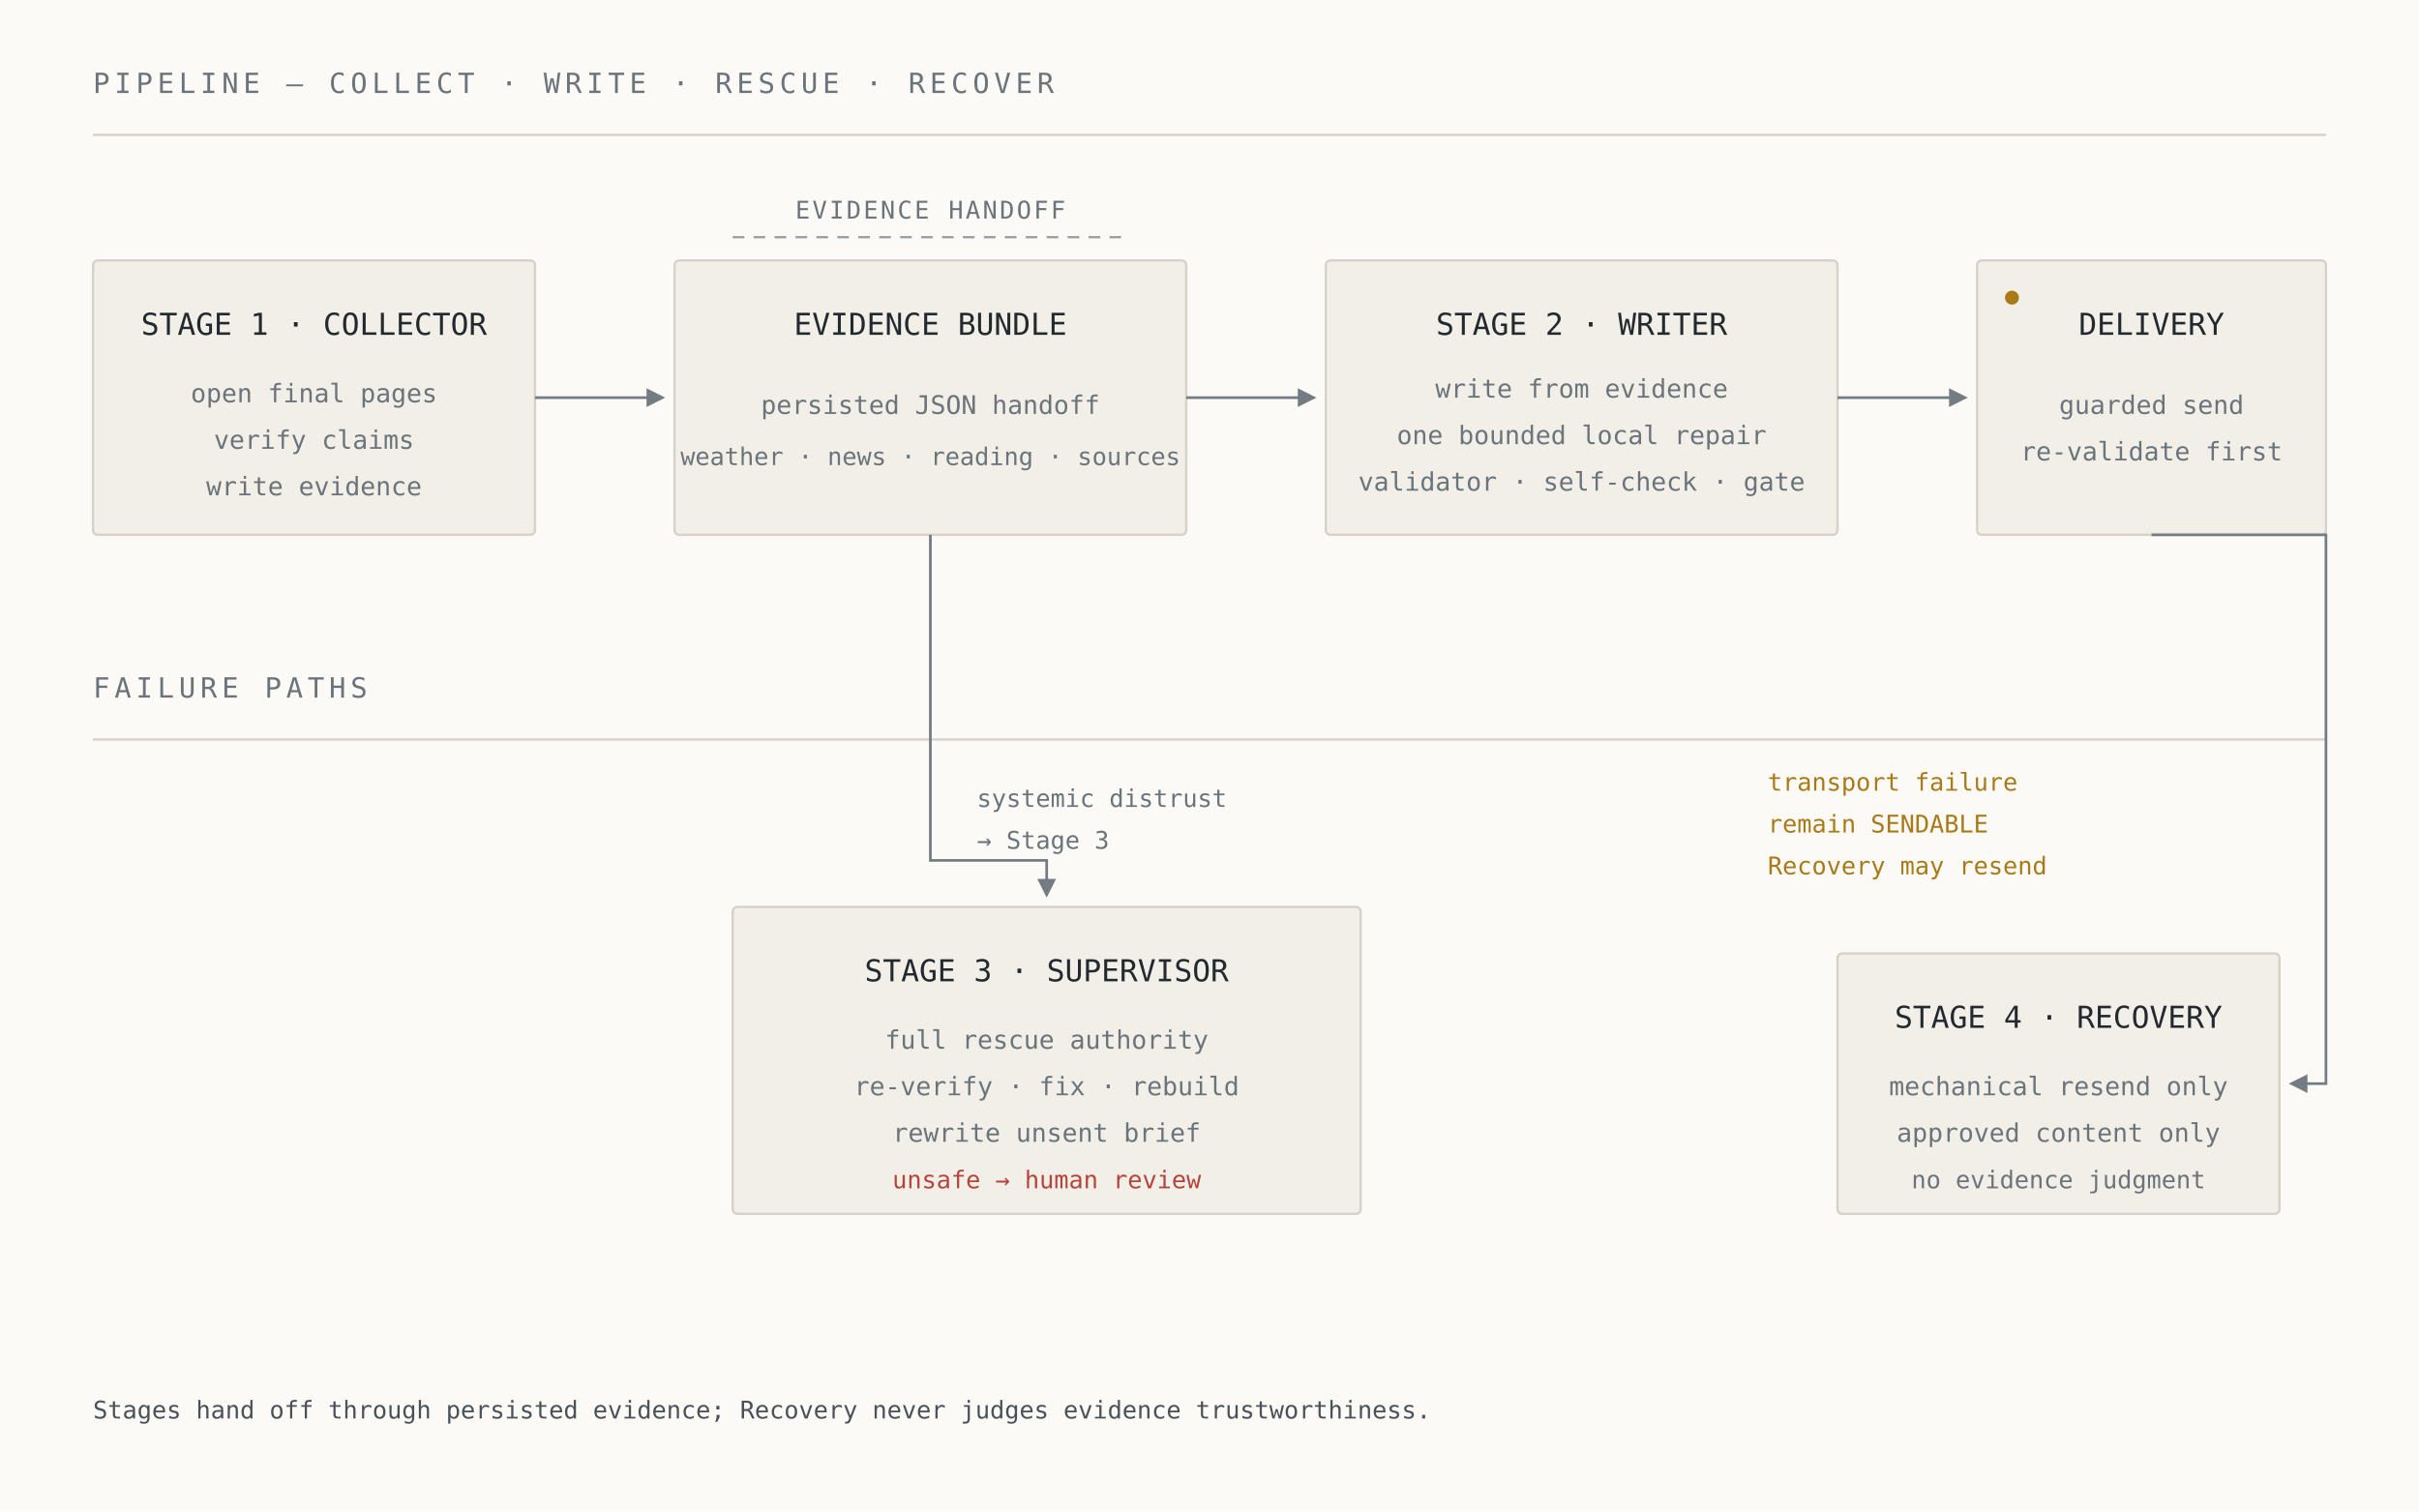
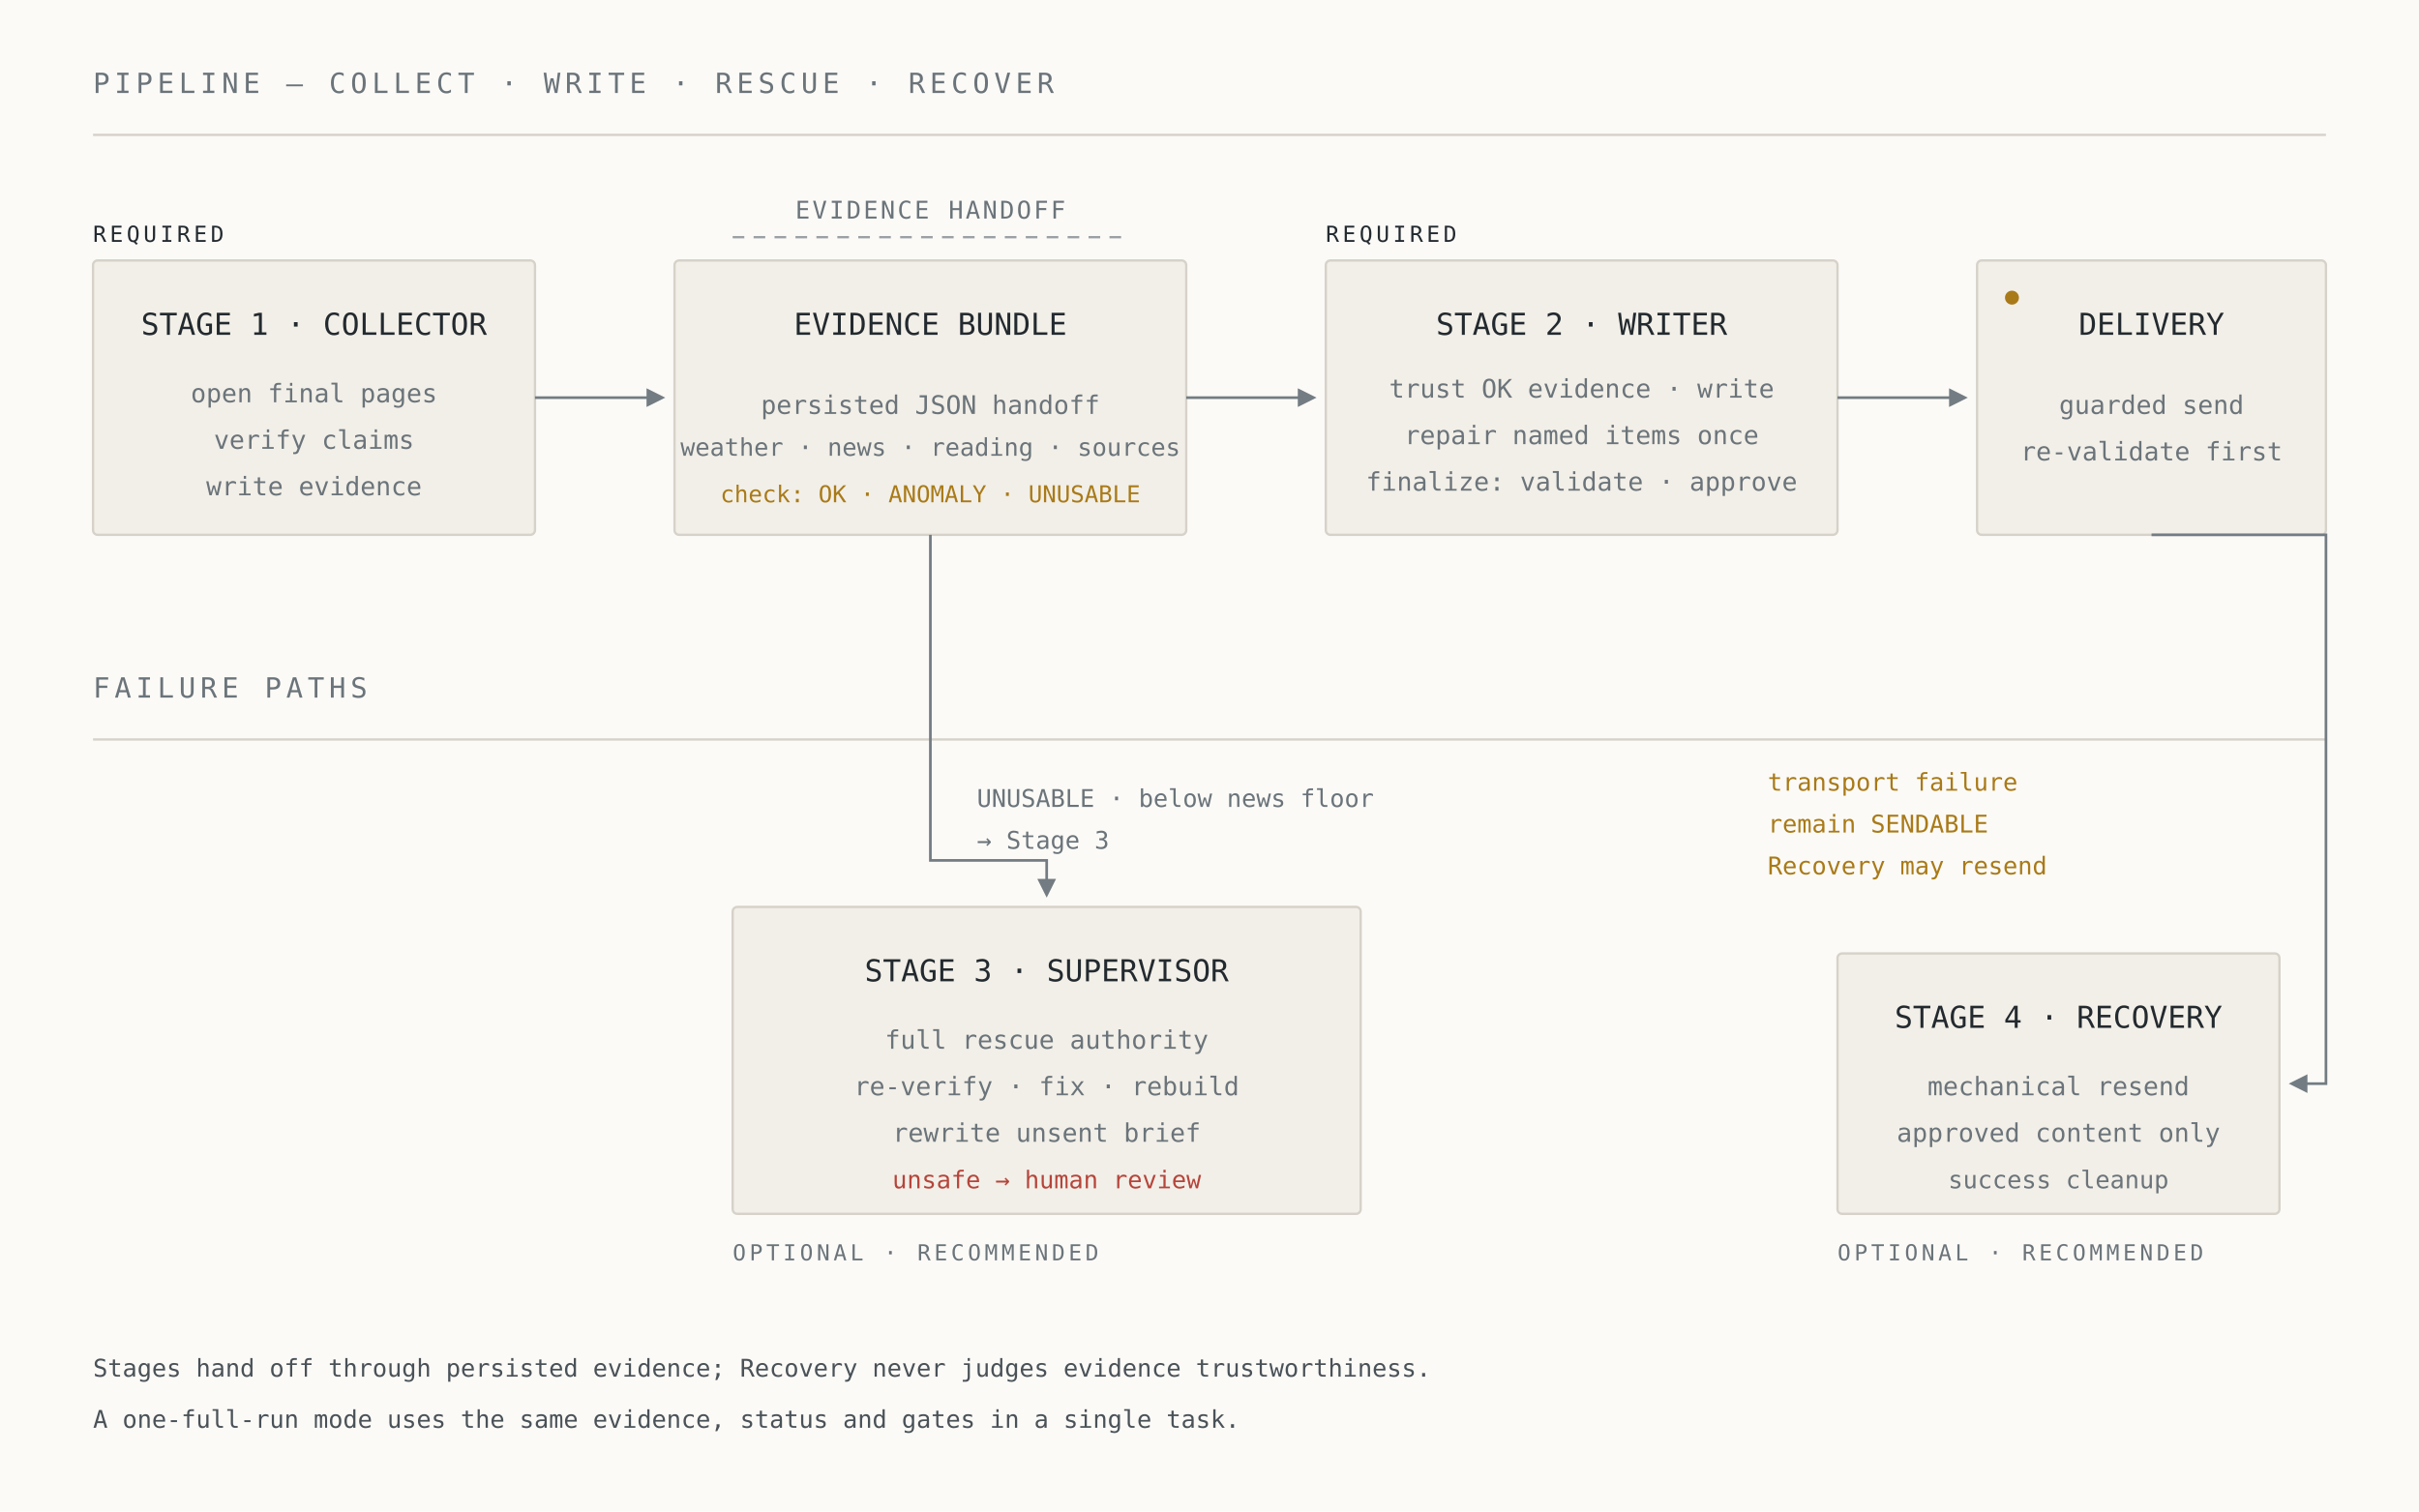
<svg xmlns="http://www.w3.org/2000/svg" viewBox="0 0 1040 650" role="img" aria-labelledby="pipe-title pipe-desc">
  <rect width="1040" height="650" fill="#FBFAF7" />
  <g font-family="ui-monospace, 'Cascadia Mono', Consolas, monospace">
    <text x="40" y="40" font-size="12" letter-spacing="2" fill="#6B747A">PIPELINE — COLLECT · WRITE · RESCUE · RECOVER</text>
  </g>
  <line x1="40" y1="58" x2="1000" y2="58" stroke="#D6D2C9" />
  <defs>
    <marker id="arrowP" viewBox="0 0 8 8" refX="6" refY="4" markerWidth="7" markerHeight="7" orient="auto">
      <path d="M0,0 L8,4 L0,8 z" fill="#737C82" />
    </marker>
  </defs>
  <g font-family="ui-monospace, 'Cascadia Mono', Consolas, monospace">
    <rect x="40" y="112" width="190" height="118" rx="2" fill="#F2EFE8" stroke="#D6D2C9" />
    <text x="135" y="144" text-anchor="middle" font-size="13" fill="#232A2F">STAGE 1 · COLLECTOR</text>
    <text x="135" y="173" text-anchor="middle" font-size="11" fill="#6B747A">open final pages</text>
    <text x="135" y="193" text-anchor="middle" font-size="11" fill="#6B747A">verify claims</text>
    <text x="135" y="213" text-anchor="middle" font-size="11" fill="#6B747A">write evidence</text>
    <text x="400" y="94" text-anchor="middle" font-size="10.5" letter-spacing="1" fill="#6B747A">EVIDENCE HANDOFF</text>
    <line x1="315" y1="102" x2="485" y2="102" stroke="#9AA0A4" stroke-dasharray="5 4" />
    <rect x="290" y="112" width="220" height="118" rx="2" fill="#F2EFE8" stroke="#D6D2C9" />
    <text x="400" y="144" text-anchor="middle" font-size="13" fill="#232A2F">EVIDENCE BUNDLE</text>
    <text x="400" y="178" text-anchor="middle" font-size="11" fill="#6B747A">persisted JSON handoff</text>
-     <text x="400" y="200" text-anchor="middle" font-size="10.5" fill="#6B747A">weather · news · reading · sources</text>
+     <text x="400" y="196" text-anchor="middle" font-size="10.5" fill="#6B747A">weather · news · reading · sources</text>
+     <text x="400" y="216" text-anchor="middle" font-size="10" fill="#A97A18">check: OK · ANOMALY · UNUSABLE</text>
    <rect x="570" y="112" width="220" height="118" rx="2" fill="#F2EFE8" stroke="#D6D2C9" />
    <text x="680" y="144" text-anchor="middle" font-size="13" fill="#232A2F">STAGE 2 · WRITER</text>
-     <text x="680" y="171" text-anchor="middle" font-size="11" fill="#6B747A">write from evidence</text>
-     <text x="680" y="191" text-anchor="middle" font-size="11" fill="#6B747A">one bounded local repair</text>
-     <text x="680" y="211" text-anchor="middle" font-size="11" fill="#6B747A">validator · self-check · gate</text>
+     <text x="680" y="171" text-anchor="middle" font-size="11" fill="#6B747A">trust OK evidence · write</text>
+     <text x="680" y="191" text-anchor="middle" font-size="11" fill="#6B747A">repair named items once</text>
+     <text x="680" y="211" text-anchor="middle" font-size="11" fill="#6B747A">finalize: validate · approve</text>
    <rect x="850" y="112" width="150" height="118" rx="2" fill="#F2EFE8" stroke="#D6D2C9" />
    <text x="925" y="144" text-anchor="middle" font-size="13" fill="#232A2F">DELIVERY</text>
    <text x="925" y="178" text-anchor="middle" font-size="11" fill="#6B747A">guarded send</text>
    <text x="925" y="198" text-anchor="middle" font-size="11" fill="#6B747A">re-validate first</text>
    <circle cx="865" cy="128" r="3" fill="#A97A18" />
+     <text x="40" y="104" font-size="9.5" letter-spacing="1.5" fill="#232A2F">REQUIRED</text>
+     <text x="570" y="104" font-size="9.5" letter-spacing="1.5" fill="#232A2F">REQUIRED</text>
  </g>
  <g stroke="#737C82" stroke-width="1.15" marker-end="url(#arrowP)">
    <line x1="230" y1="171" x2="284" y2="171" />
    <line x1="510" y1="171" x2="564" y2="171" />
    <line x1="790" y1="171" x2="844" y2="171" />
  </g>
  <text x="40" y="300" font-family="ui-monospace, 'Cascadia Mono', Consolas, monospace" font-size="12" letter-spacing="2" fill="#6B747A">FAILURE PATHS</text>
  <line x1="40" y1="318" x2="1000" y2="318" stroke="#D6D2C9" />
  <g font-family="ui-monospace, 'Cascadia Mono', Consolas, monospace">
-     <text x="420" y="347" font-size="10.5" fill="#6B747A">systemic distrust</text>
+     <text x="420" y="347" font-size="10.5" fill="#6B747A">UNUSABLE · below news floor</text>
    <text x="420" y="365" font-size="10.5" fill="#6B747A">→ Stage 3</text>
    <rect x="315" y="390" width="270" height="132" rx="2" fill="#F2EFE8" stroke="#D6D2C9" />
    <text x="450" y="422" text-anchor="middle" font-size="13" fill="#232A2F">STAGE 3 · SUPERVISOR</text>
    <text x="450" y="451" text-anchor="middle" font-size="11" fill="#6B747A">full rescue authority</text>
    <text x="450" y="471" text-anchor="middle" font-size="11" fill="#6B747A">re-verify · fix · rebuild</text>
    <text x="450" y="491" text-anchor="middle" font-size="11" fill="#6B747A">rewrite unsent brief</text>
    <text x="450" y="511" text-anchor="middle" font-size="10.5" fill="#B5453B">unsafe → human review</text>
+     <text x="315" y="542" font-size="9.5" letter-spacing="1.5" fill="#6B747A">OPTIONAL · RECOMMENDED</text>
+     <text x="790" y="542" font-size="9.5" letter-spacing="1.5" fill="#6B747A">OPTIONAL · RECOMMENDED</text>
    <text x="760" y="340" font-size="10.5" fill="#A97A18">transport failure</text>
    <text x="760" y="358" font-size="10.5" fill="#A97A18">remain SENDABLE</text>
    <text x="760" y="376" font-size="10.5" fill="#A97A18">Recovery may resend</text>
    <rect x="790" y="410" width="190" height="112" rx="2" fill="#F2EFE8" stroke="#D6D2C9" />
    <text x="885" y="442" text-anchor="middle" font-size="13" fill="#232A2F">STAGE 4 · RECOVERY</text>
-     <text x="885" y="471" text-anchor="middle" font-size="11" fill="#6B747A">mechanical resend only</text>
+     <text x="885" y="471" text-anchor="middle" font-size="11" fill="#6B747A">mechanical resend</text>
    <text x="885" y="491" text-anchor="middle" font-size="11" fill="#6B747A">approved content only</text>
-     <text x="885" y="511" text-anchor="middle" font-size="10.5" fill="#6B747A">no evidence judgment</text>
+     <text x="885" y="511" text-anchor="middle" font-size="10.5" fill="#6B747A">success cleanup</text>
  </g>
  <g stroke="#737C82" stroke-width="1.15" marker-end="url(#arrowP)">
    <path d="M400 230 L400 370 L450 370 L450 384" fill="none" />
    <path d="M925 230 L1000 230 L1000 466 L986 466" fill="none" />
  </g>
-   <text x="40" y="610" font-family="ui-monospace, 'Cascadia Mono', Consolas, monospace" font-size="10.5" fill="#4A5258">Stages hand off through persisted evidence; Recovery never judges evidence trustworthiness.</text>
+   <text x="40" y="592" font-family="ui-monospace, 'Cascadia Mono', Consolas, monospace" font-size="10.5" fill="#4A5258">Stages hand off through persisted evidence; Recovery never judges evidence trustworthiness.</text>
+   <text x="40" y="614" font-family="ui-monospace, 'Cascadia Mono', Consolas, monospace" font-size="10.5" fill="#4A5258">A one-full-run mode uses the same evidence, status and gates in a single task.</text>
</svg>
